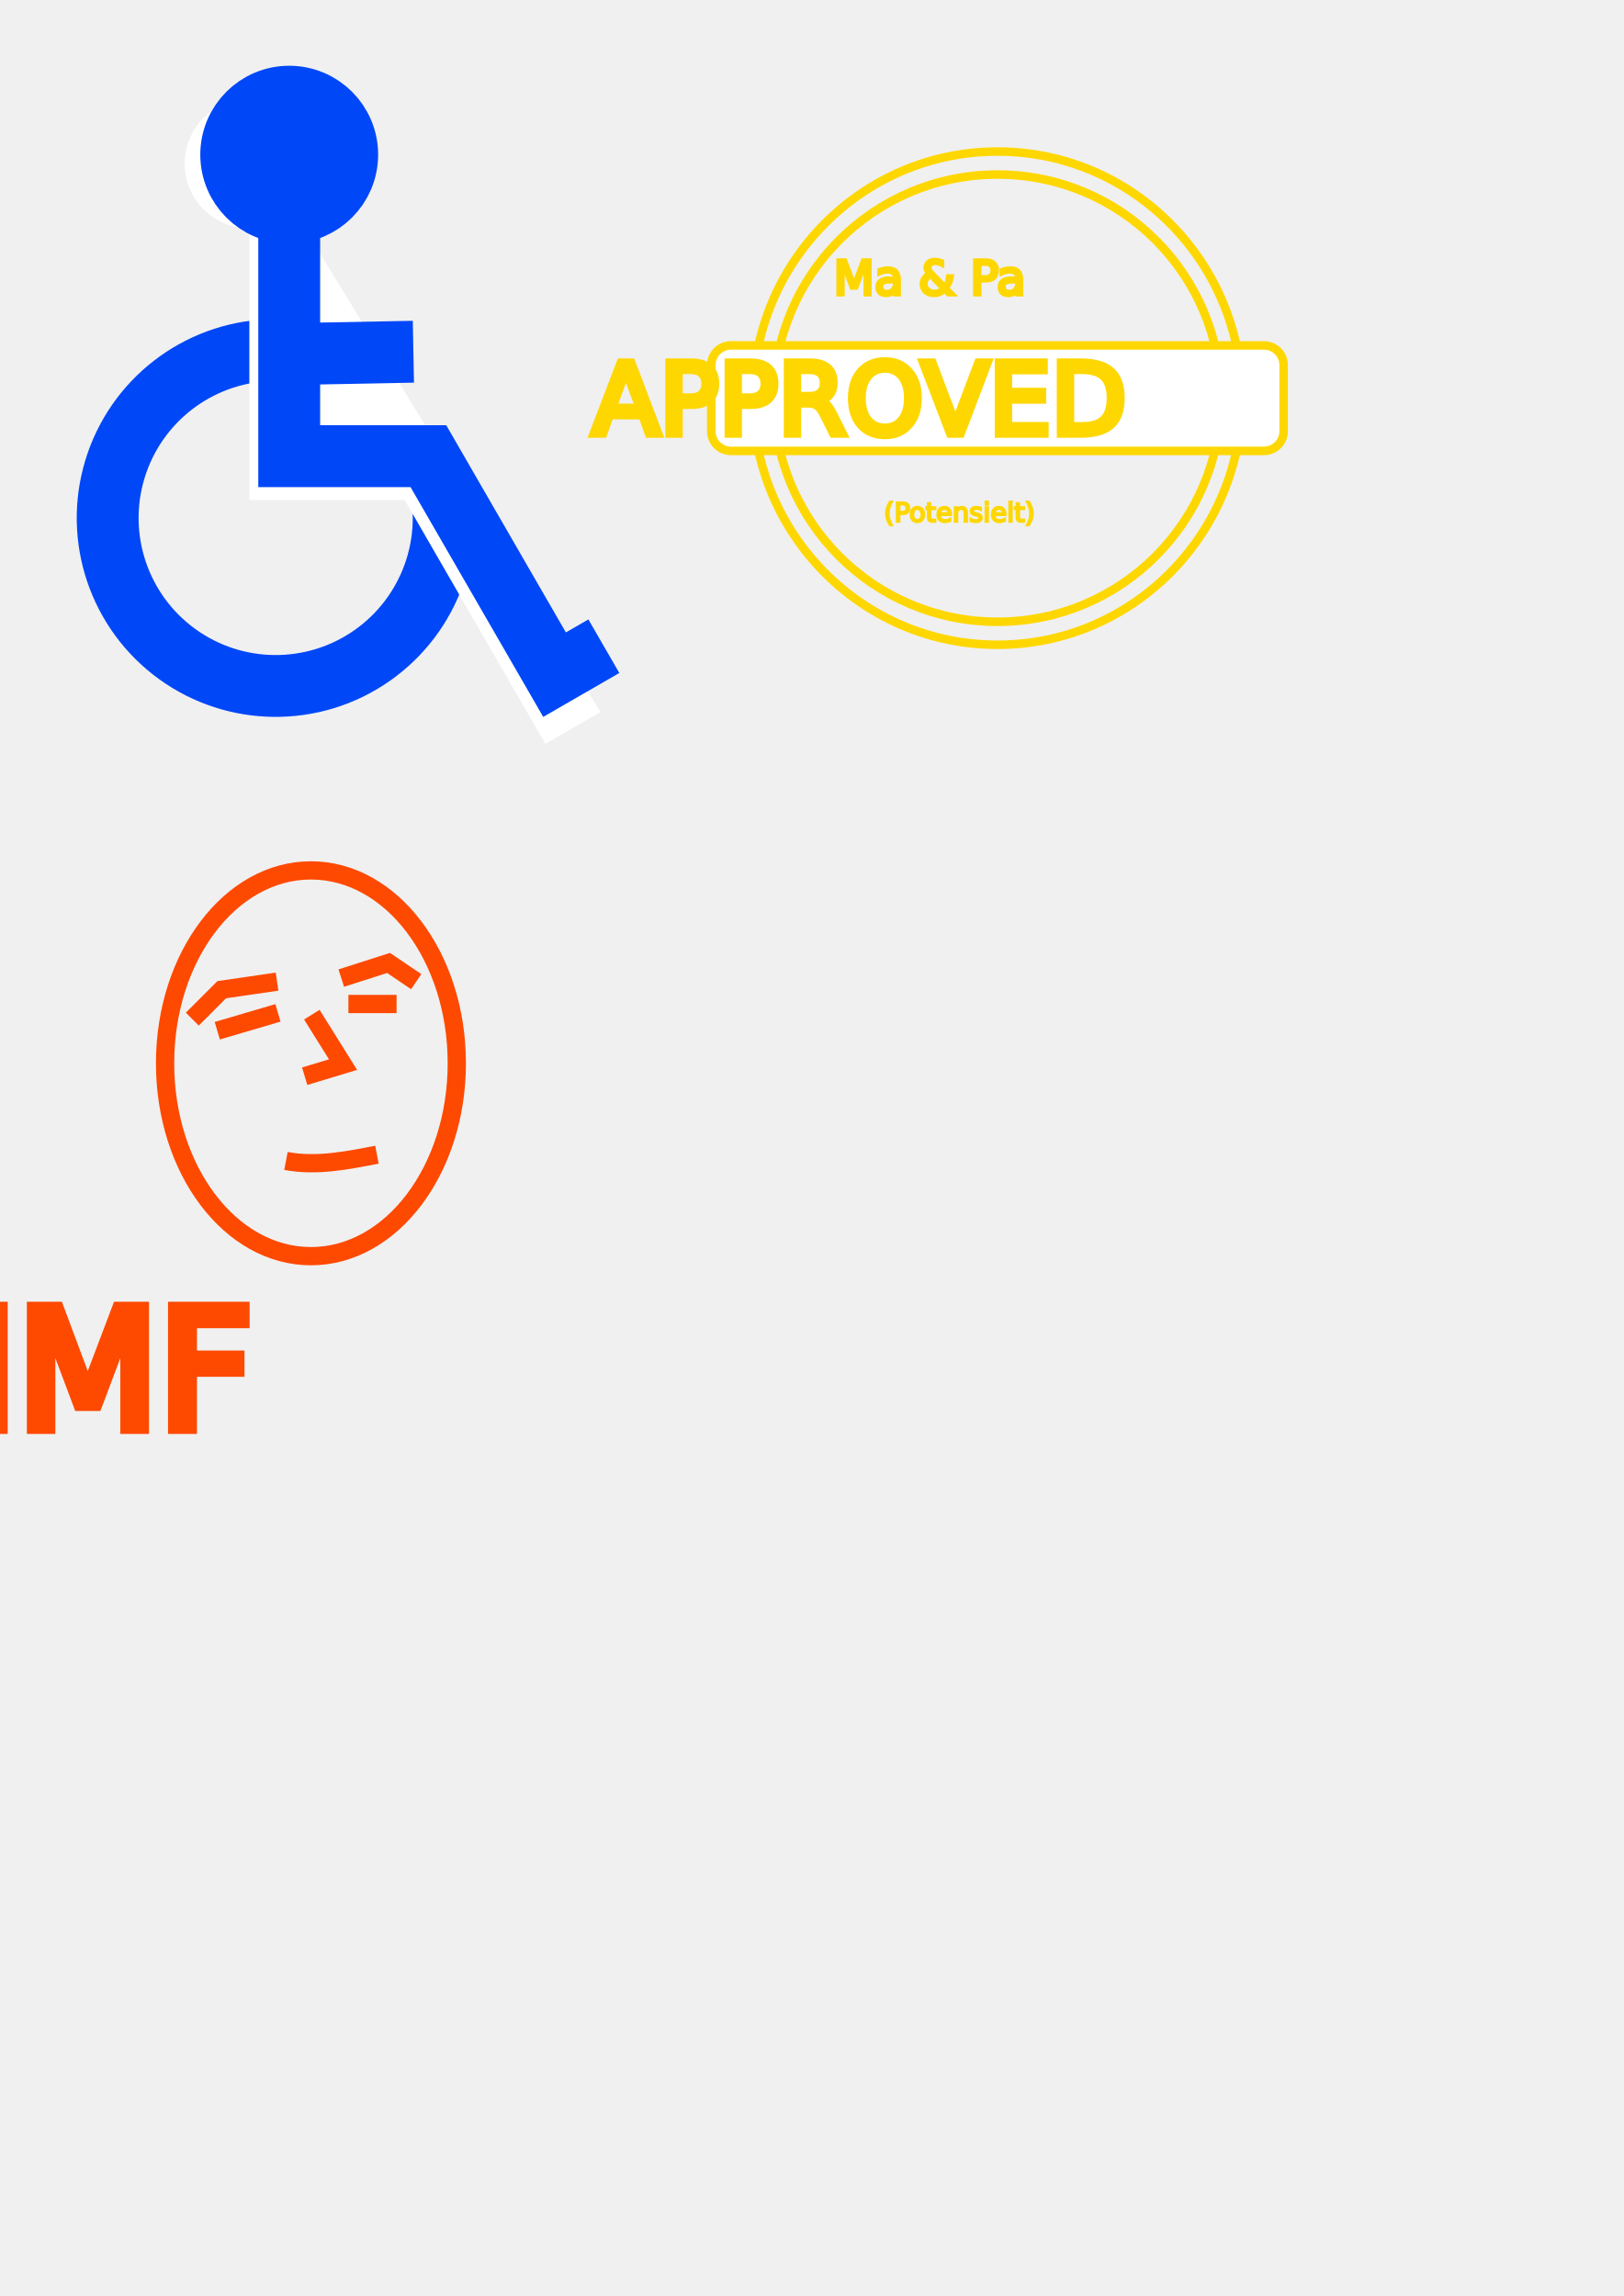
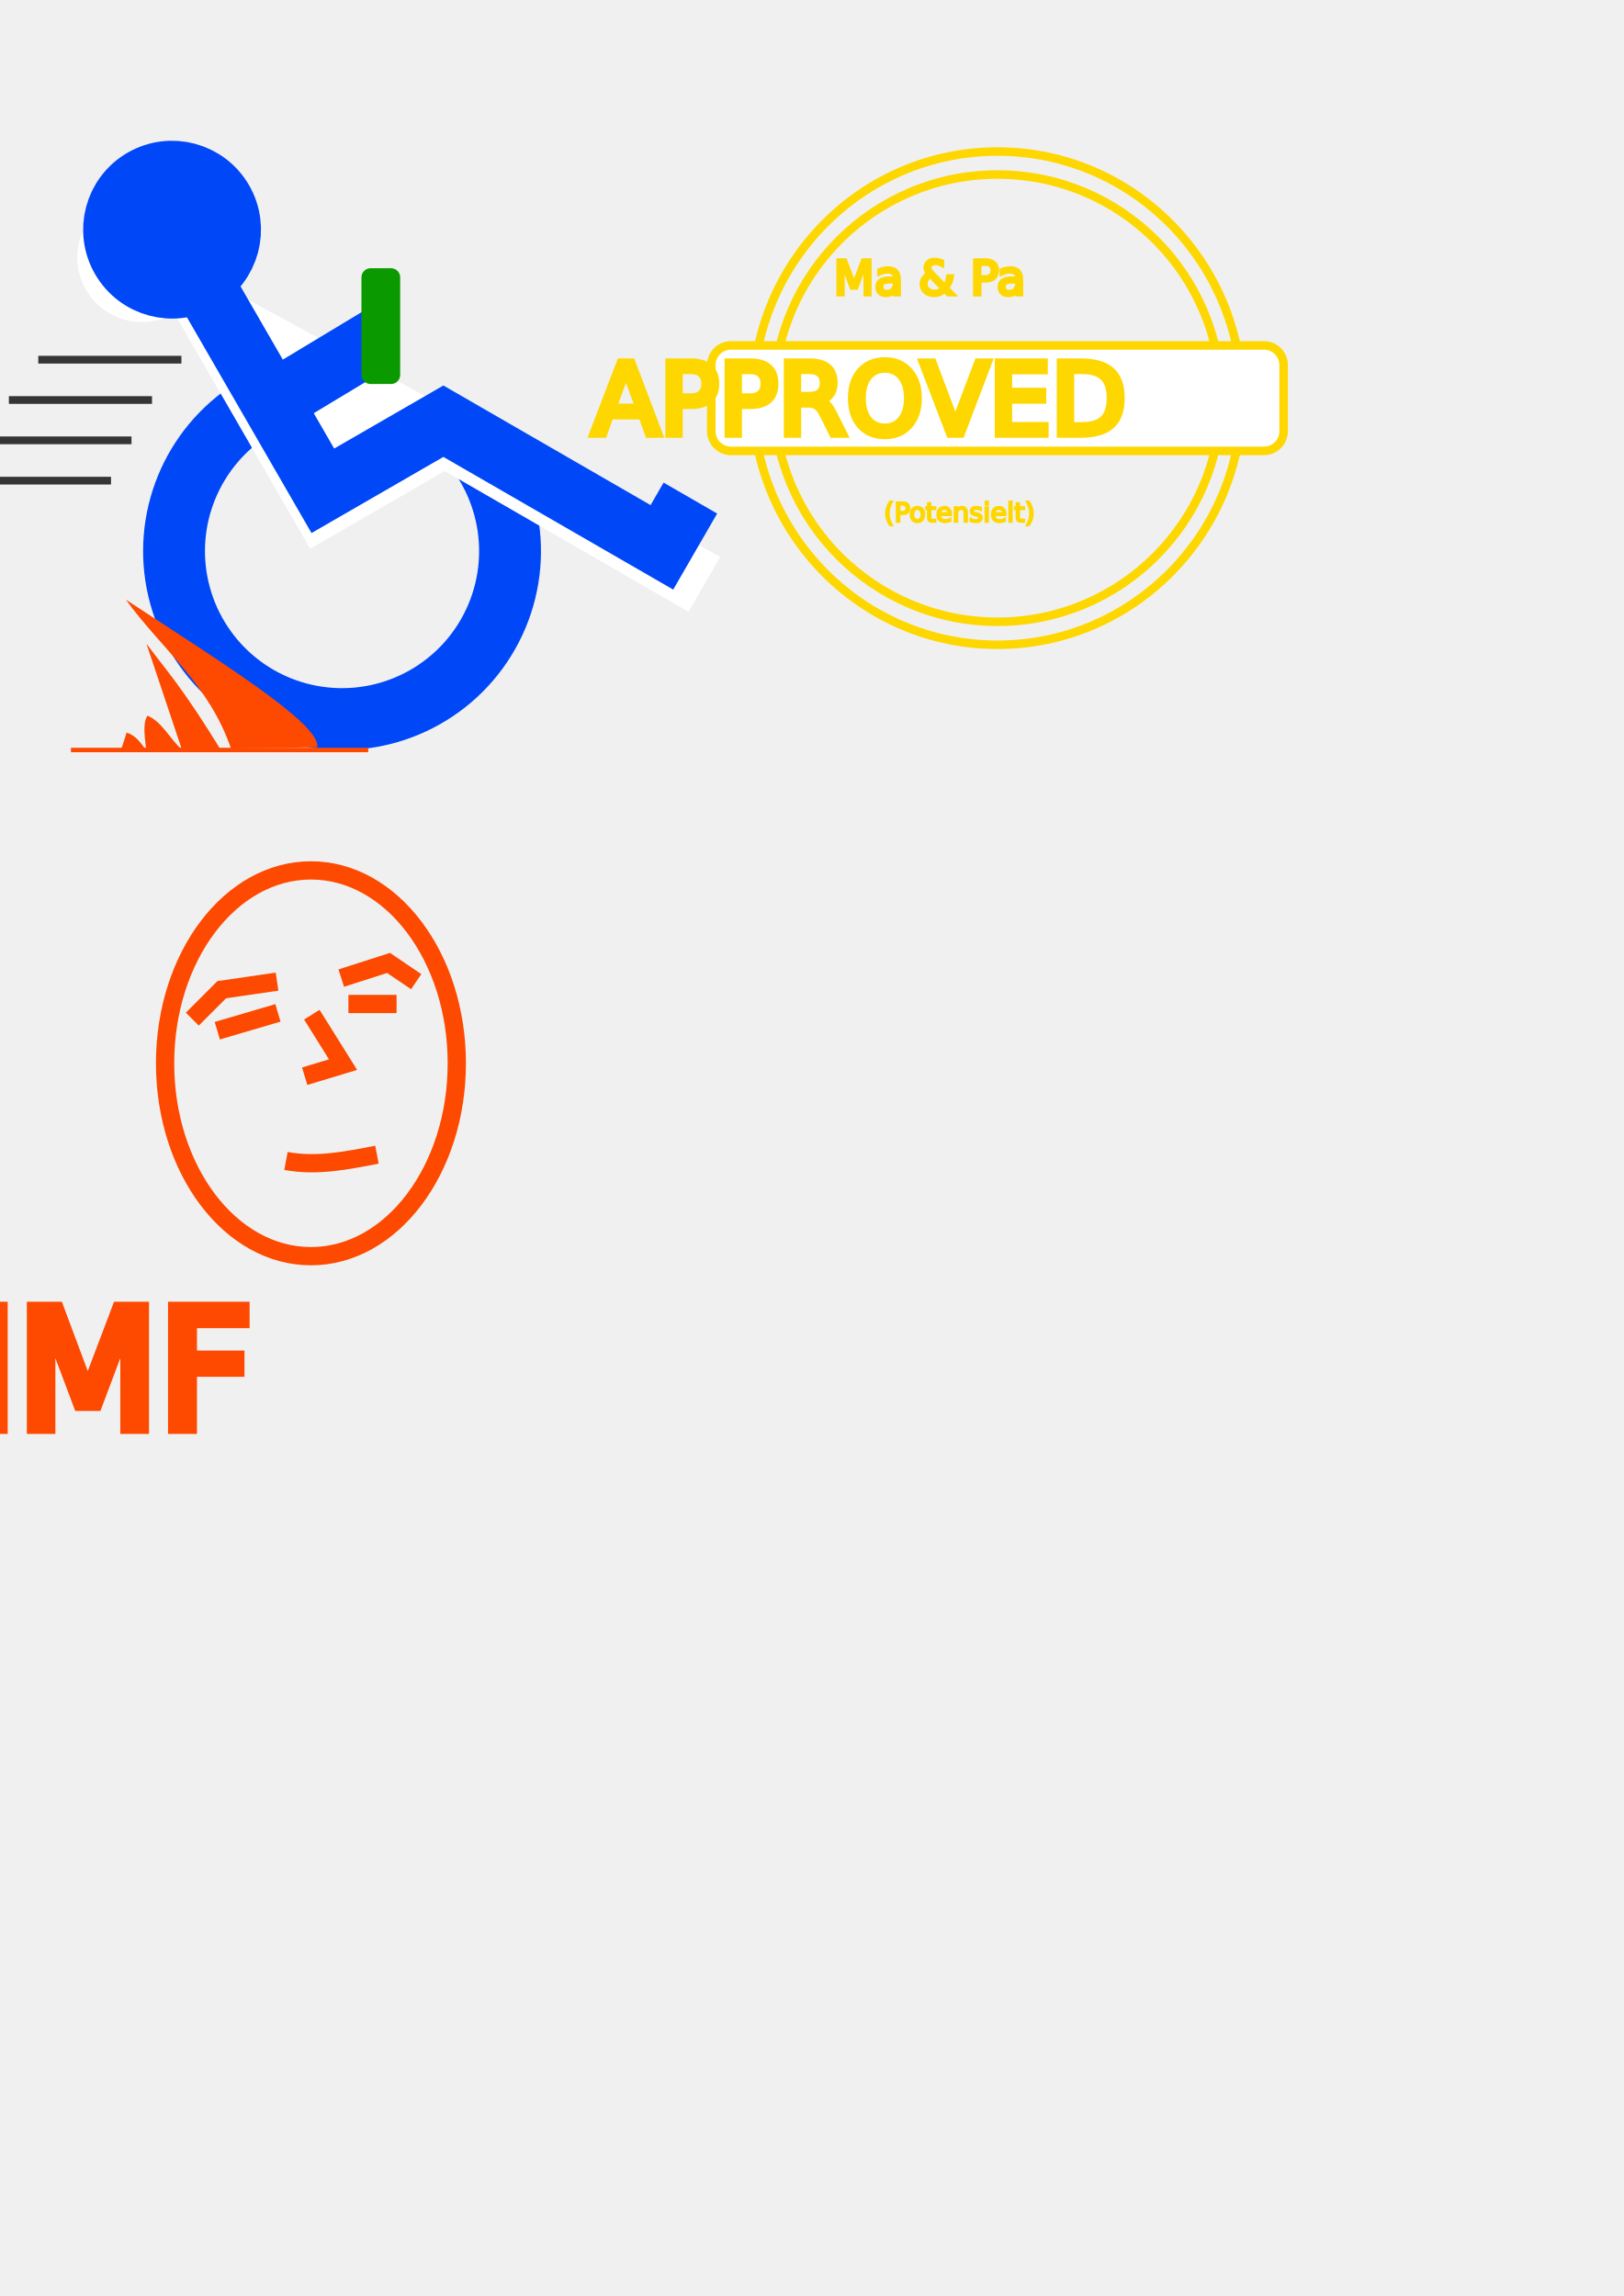
<svg xmlns="http://www.w3.org/2000/svg" width="210mm" height="297mm" viewBox="0 0 210 297" version="1.1" id="svg5" xml:space="preserve">
  <defs id="defs2" />
  <g id="layer1">
-     <g id="g9839" transform="translate(-59.85051,-59.24997)">
+     <g id="g9839" transform="rotate(-30,-32.70072,194.4377)">
      <path style="fill:none;fill-opacity:0.973;stroke:#0047f8;stroke-width:8;stroke-dasharray:none;stroke-opacity:1" id="path234" d="m 116.405,120.316 a 21.728,21.728 0 0 1 -8.448,23.746 21.728,21.728 0 0 1 -25.203,-0.213 21.728,21.728 0 0 1 -8.046,-23.885 21.728,21.728 0 0 1 19.937,-15.418" />
      <g id="g9044" transform="matrix(1.115762,0,0,1.115762,-9.997816,-4.389615)" style="fill:#ffffff;fill-opacity:1;stroke:none">
        <circle style="fill:#ffffff;fill-opacity:1;stroke:none;stroke-width:8;stroke-dasharray:none;stroke-opacity:1" id="circle9036" cx="91.505" cy="76.004" r="7.5" />
        <g id="g9042" style="fill:#ffffff;fill-opacity:1;stroke:none">
          <path style="fill:#ffffff;fill-opacity:1;stroke:none;stroke-width:8;stroke-dasharray:none;stroke-opacity:1" d="m 91.505,73.004 v 29.532 12.47 h 18.001 l 16.317,28.262 6.375,-3.68" id="path9038" />
          <path style="fill:#ffffff;fill-opacity:1;stroke:none;stroke-width:8;stroke-dasharray:none;stroke-opacity:1" d="m 91.505,102.536 16.059,-0.304" id="path9040" />
        </g>
      </g>
      <g id="g9034" transform="translate(5.750293,3.252129)">
        <circle style="fill:#0047f8;fill-opacity:1;stroke:#0047f8;stroke-width:8;stroke-dasharray:none;stroke-opacity:1" id="path8329" cx="91.505" cy="76.004" r="7.5" />
        <g id="g9028">
          <path style="fill:none;fill-opacity:0.973;stroke:#0047f8;stroke-width:8;stroke-dasharray:none;stroke-opacity:1" d="m 91.505,73.004 v 29.532 12.47 h 18.001 l 16.317,28.262 6.375,-3.68" id="path8327" />
          <path style="fill:#0047f8;fill-opacity:1;stroke:#0047f8;stroke-width:8;stroke-dasharray:none;stroke-opacity:1" d="m 91.505,101.8 16.059,-0.304" id="path9016" />
        </g>
      </g>
    </g>
    <g id="g16136" style="stroke:#fed700;stroke-opacity:1">
      <g id="g15810" transform="translate(-5.250267,-20.75106)" style="stroke:#fed700;stroke-opacity:1">
        <g id="g13653" style="stroke:#fed700;stroke-opacity:1">
          <ellipse style="fill:none;fill-opacity:1;stroke:#fed700;stroke-width:1.102;stroke-dasharray:none;stroke-opacity:1" id="path12087" cx="134.257" cy="72.254" rx="28.926" ry="28.926" />
          <ellipse style="fill:none;fill-opacity:1;stroke:#fed700;stroke-width:1.102;stroke-dasharray:none;stroke-opacity:1" id="ellipse13649" cx="134.257" cy="72.254" rx="31.627" ry="31.902" />
        </g>
        <rect style="fill:#ffffff;fill-opacity:1;stroke:#fed700;stroke-width:1.104;stroke-dasharray:none;stroke-opacity:1" id="rect14400" width="74.025" height="13.647" x="97.244" y="65.43" ry="2.549" />
        <text xml:space="preserve" style="font-style:normal;font-variant:normal;font-weight:normal;font-stretch:normal;font-size:12.7px;font-family:'DejaVu Sans';-inkscape-font-specification:'DejaVu Sans';text-align:center;text-anchor:middle;fill:#fed700;fill-opacity:1;stroke:#fed700;stroke-width:1;stroke-dasharray:none;stroke-opacity:1" x="134.582" y="76.877" id="text13709">
          <tspan id="tspan13707" style="font-style:normal;font-variant:normal;font-weight:normal;font-stretch:normal;font-family:'DejaVu Sans';-inkscape-font-specification:'DejaVu Sans';fill:#fed700;fill-opacity:1;stroke-width:1;stroke:#fed700;stroke-opacity:1" x="134.582" y="76.877">APPROVED</tspan>
        </text>
      </g>
      <g id="g16122" style="stroke:#fed700;stroke-opacity:1;fill:#fed700;fill-opacity:1">
        <text xml:space="preserve" style="font-style:normal;font-variant:normal;font-weight:normal;font-stretch:normal;font-size:3.441px;font-family:'DejaVu Sans';-inkscape-font-specification:'DejaVu Sans';text-align:center;text-anchor:middle;fill:#fed700;fill-opacity:1;stroke:#fed700;stroke-width:0.271;stroke-dasharray:none;stroke-opacity:1" x="129.007" y="67.491" id="text15912">
          <tspan id="tspan15910" style="fill:#fed700;fill-opacity:1;stroke-width:0.271;stroke:#fed700;stroke-opacity:1" x="129.007" y="67.491">(Potensielt)</tspan>
        </text>
        <text xml:space="preserve" style="font-style:normal;font-variant:normal;font-weight:normal;font-stretch:normal;font-size:6.114px;font-family:'DejaVu Sans';-inkscape-font-specification:'DejaVu Sans';text-align:center;text-anchor:middle;fill:#fed700;fill-opacity:1;stroke:#fed700;stroke-width:0.481;stroke-dasharray:none;stroke-opacity:1" x="128.984" y="38.105" id="text16104">
          <tspan id="tspan16102" style="stroke-width:0.481;stroke:#fed700;stroke-opacity:1;fill:#fed700;fill-opacity:1" x="128.984" y="38.105">Ma &amp; Pa</tspan>
        </text>
      </g>
      <g id="g19512" transform="matrix(1.845886,0,0,1.845886,-235.2965,-268.3997)">
        <path id="path18500" style="fill:none;stroke:#fe4900;stroke-width:1.279;stroke-opacity:1" d="m 159.477,219.917 a 10.22,13.517 0 0 1 -10.22,13.517 10.22,13.517 0 0 1 -10.22,-13.517 10.22,13.517 0 0 1 10.22,-13.517 10.22,13.517 0 0 1 10.22,13.517 z m -11.97,6.844 c 2.125,0.402 4.25,-0.029 6.375,-0.438 m -4.563,-9.813 2.188,3.5 -2.688,0.813 m 3.063,-5.063 h 3.375 m -3.875,-1.813 3.313,-1.063 1.938,1.313 m -15.688,2.625 2.063,-2.063 3.875,-0.563 m -4.188,3.438 4.25,-1.25" />
        <text xml:space="preserve" style="font-style:normal;font-variant:normal;font-weight:normal;font-stretch:normal;font-size:11.462px;font-family:'DejaVu Sans';-inkscape-font-specification:'DejaVu Sans';text-align:center;text-anchor:middle;fill:#fe4900;fill-opacity:1;stroke:#fe4900;stroke-width:0.903;stroke-dasharray:none;stroke-opacity:1" x="149.028" y="245.436" id="text18558">
          <tspan id="tspan18556" style="fill:#fe4900;fill-opacity:1;stroke-width:0.903" x="149.028" y="245.436">NMF</tspan>
        </text>
      </g>
    </g>
+     <path style="fill:#fe4900;stroke:#fe4900;stroke-width:0.575" d="M 47.623,97.016 H 9.177" id="path571" />
+     <path style="fill:#fe4900;stroke:none;stroke-width:1" d="m 41.031,96.662 c 0.556,-3.027 -13.164,-11.464 -24.75,-19.093 4.618,6.406 10.825,10.959 13.658,19.446 l -1.375,2e-6 C 23.636,88.992 21.695,86.944 18.938,83.265 l 4.576,13.662 c -1.447,-1.174 -2.561,-3.619 -4.451,-4.349 -0.731,1.167 -0.199,3.271 -0.188,4.438 -0.641,-0.882 -1.313,-1.896 -2.5,-2.251 -0.95,3.051 -0.602,1.704 -0.813,2.251 z" id="path573" />
+     <g id="g2274" transform="matrix(0.8348046,0,0,0.8348046,-49.88559,-58.30963)">
+       <rect style="fill:#0a9a00;fill-opacity:1;stroke:none;stroke-width:1" id="rect2007" width="6" height="17.941" x="115.756" y="111.411" ry="1.414" />
+     </g>
+     <path style="fill:none;fill-opacity:1;stroke:#353535;stroke-width:1;stroke-opacity:1" d="M 23.461,46.528 H 4.95" id="path2382" />
+     <path style="fill:none;fill-opacity:1;stroke:#353535;stroke-width:1;stroke-opacity:1" d="M 19.66,51.743 H 1.149" id="path2384" />
+     <path style="fill:none;fill-opacity:1;stroke:#353535;stroke-width:1;stroke-opacity:1" d="M 17.008,56.959 H -1.503" id="path2386" />
+     <path style="fill:none;fill-opacity:1;stroke:#353535;stroke-width:1;stroke-opacity:1" d="M 14.357,62.174 H -4.154" id="path2388" />
  </g>
</svg>
